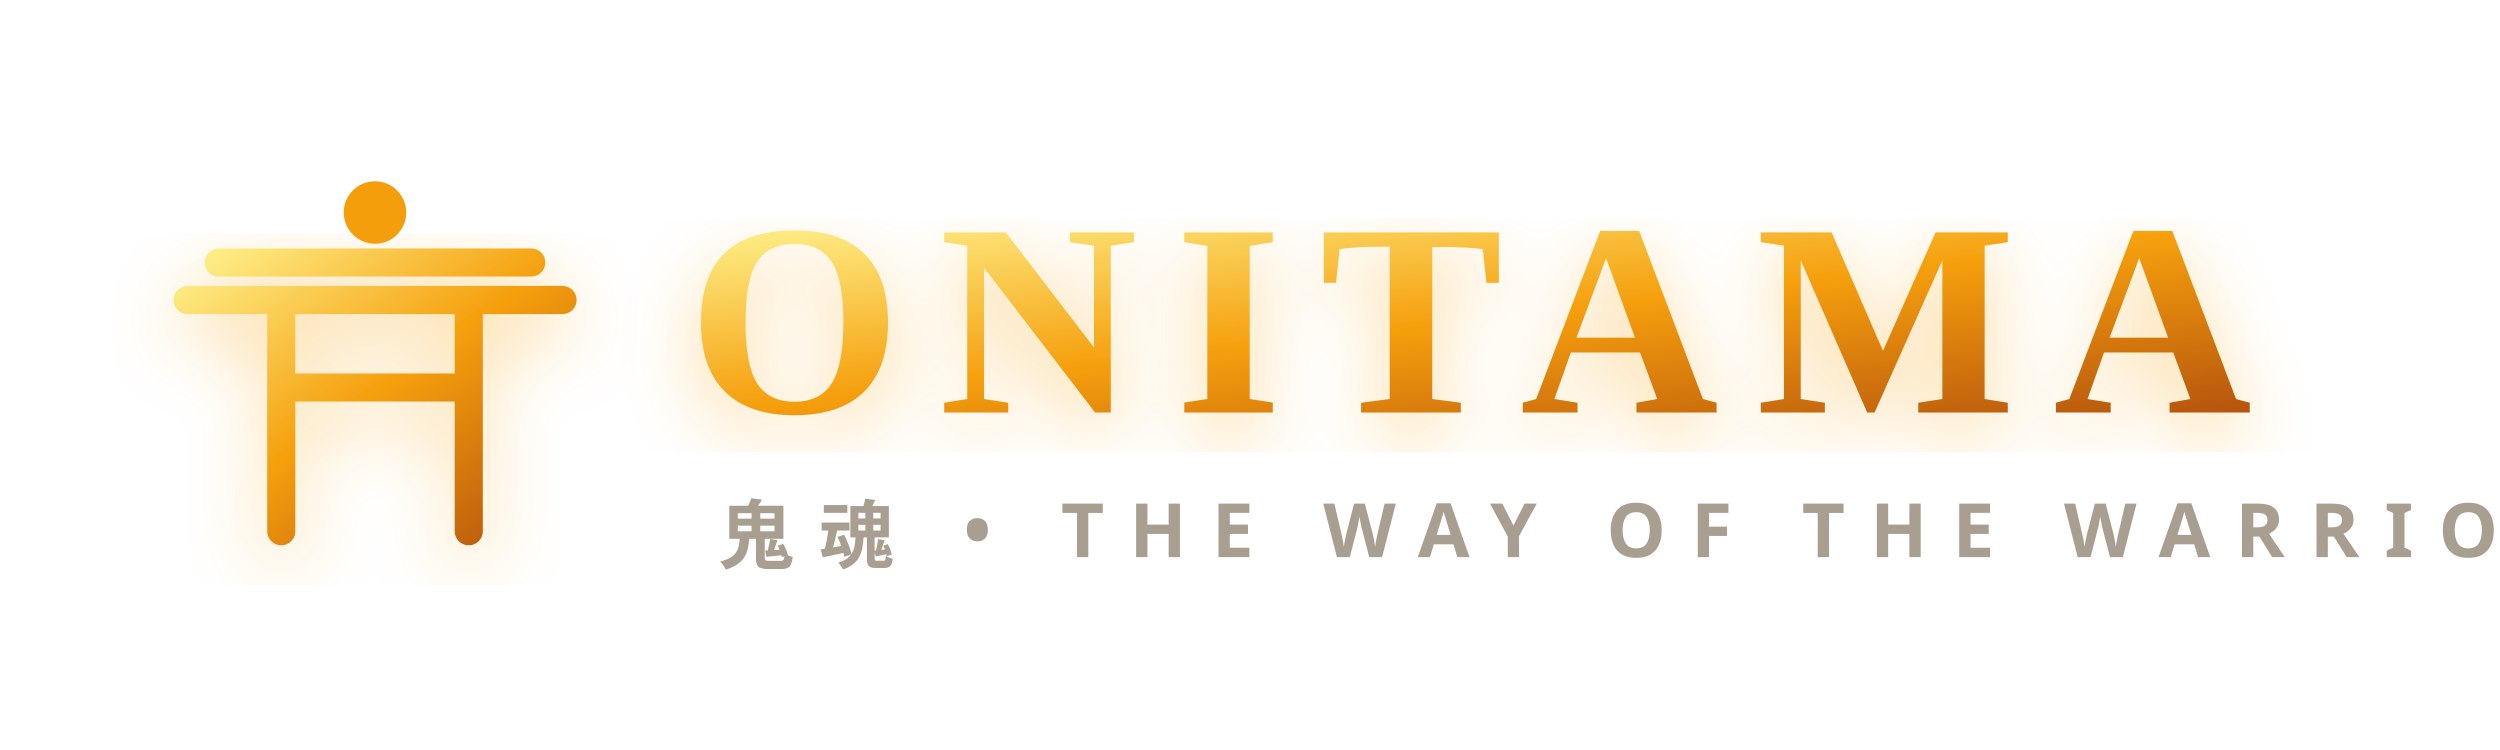
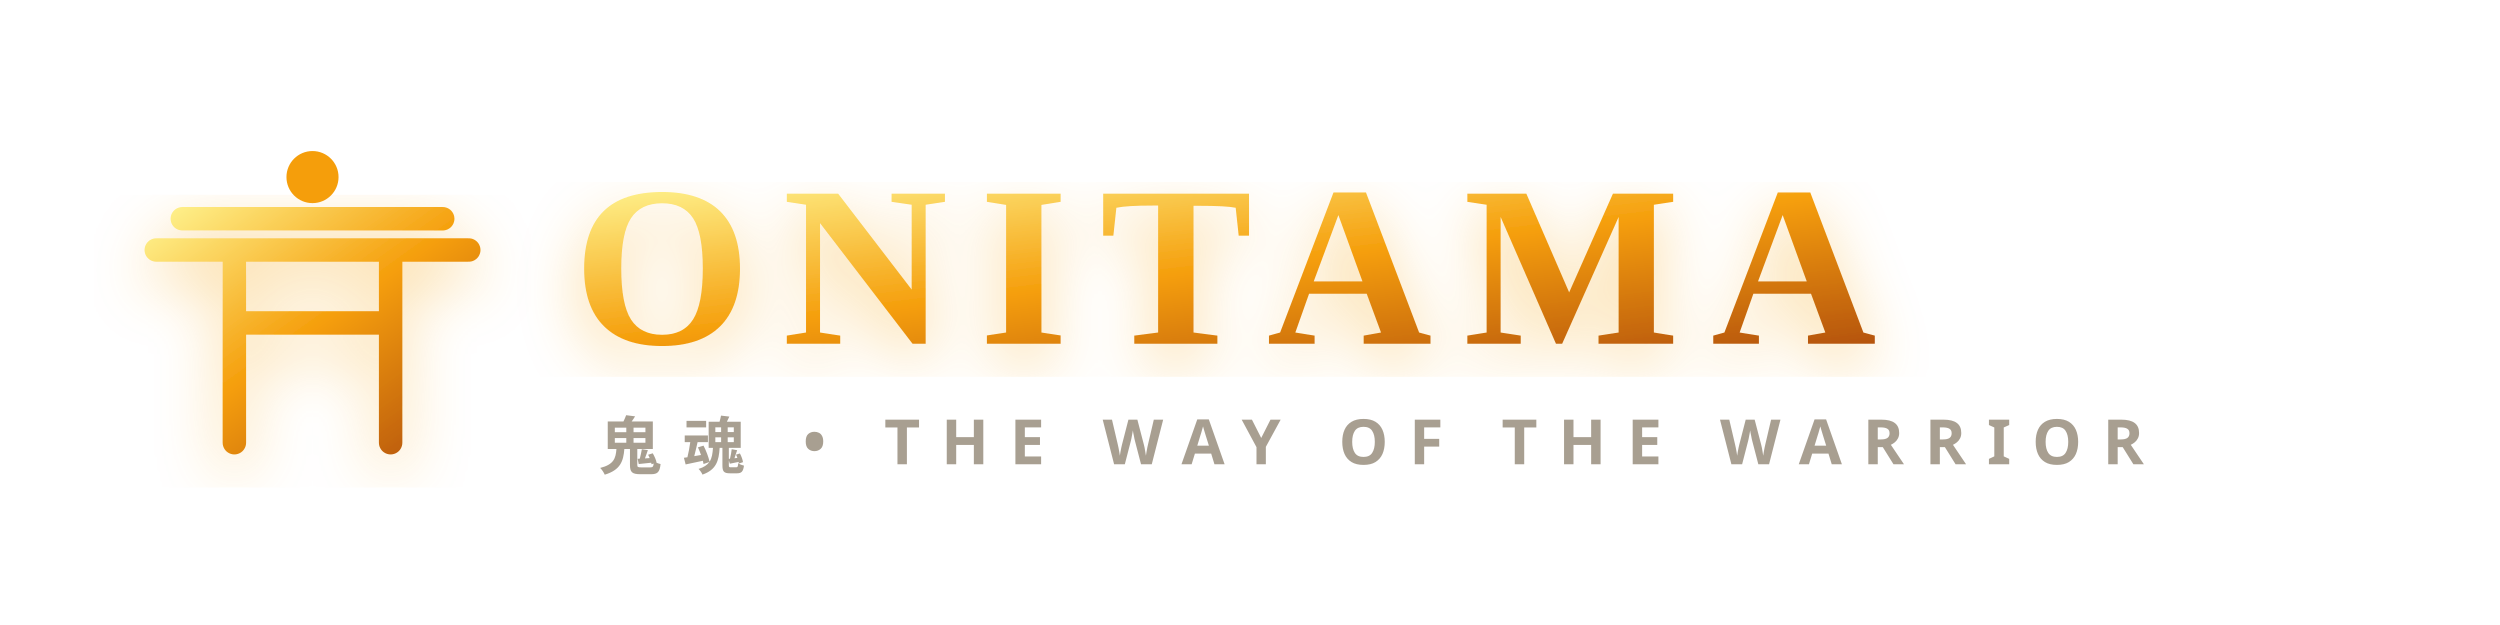
- <svg xmlns="http://www.w3.org/2000/svg" viewBox="0 0 400 120" width="400" height="120">
+ <svg xmlns="http://www.w3.org/2000/svg" viewBox="0 0 480 120" width="480" height="120">
  <defs>
    <linearGradient id="goldGrad" x1="0%" y1="0%" x2="100%" y2="100%">
      <stop offset="0%" stop-color="#fef08a" />
      <stop offset="50%" stop-color="#f59e0b" />
      <stop offset="100%" stop-color="#b45309" />
    </linearGradient>
    <filter id="glow" x="-20%" y="-20%" width="140%" height="140%">
      <feDropShadow dx="0" dy="4" stdDeviation="6" flood-color="#f59e0b" flood-opacity="0.4" />
    </filter>
  </defs>
  <g transform="translate(20, 20)">
    <path d="M 15,22 L 65,22 M 10,28 L 70,28 M 25,28 L 25,65 M 55,28 L 55,65 M 25,42 L 55,42" stroke="url(#goldGrad)" stroke-width="4.5" stroke-linecap="round" fill="none" filter="url(#glow)" />
    <circle cx="40" cy="14" r="5" fill="#f59e0b" />
  </g>
  <text x="110" y="66" font-family="'Cinzel', 'Times New Roman', serif" font-size="44" font-weight="900" fill="url(#goldGrad)" letter-spacing="6" filter="url(#glow)">ONITAMA</text>
  <text x="115" y="90" font-family="sans-serif" font-size="12" font-weight="600" fill="#a89f91" letter-spacing="4">鬼魂 • THE WAY OF THE WARRIOR</text>
</svg>
